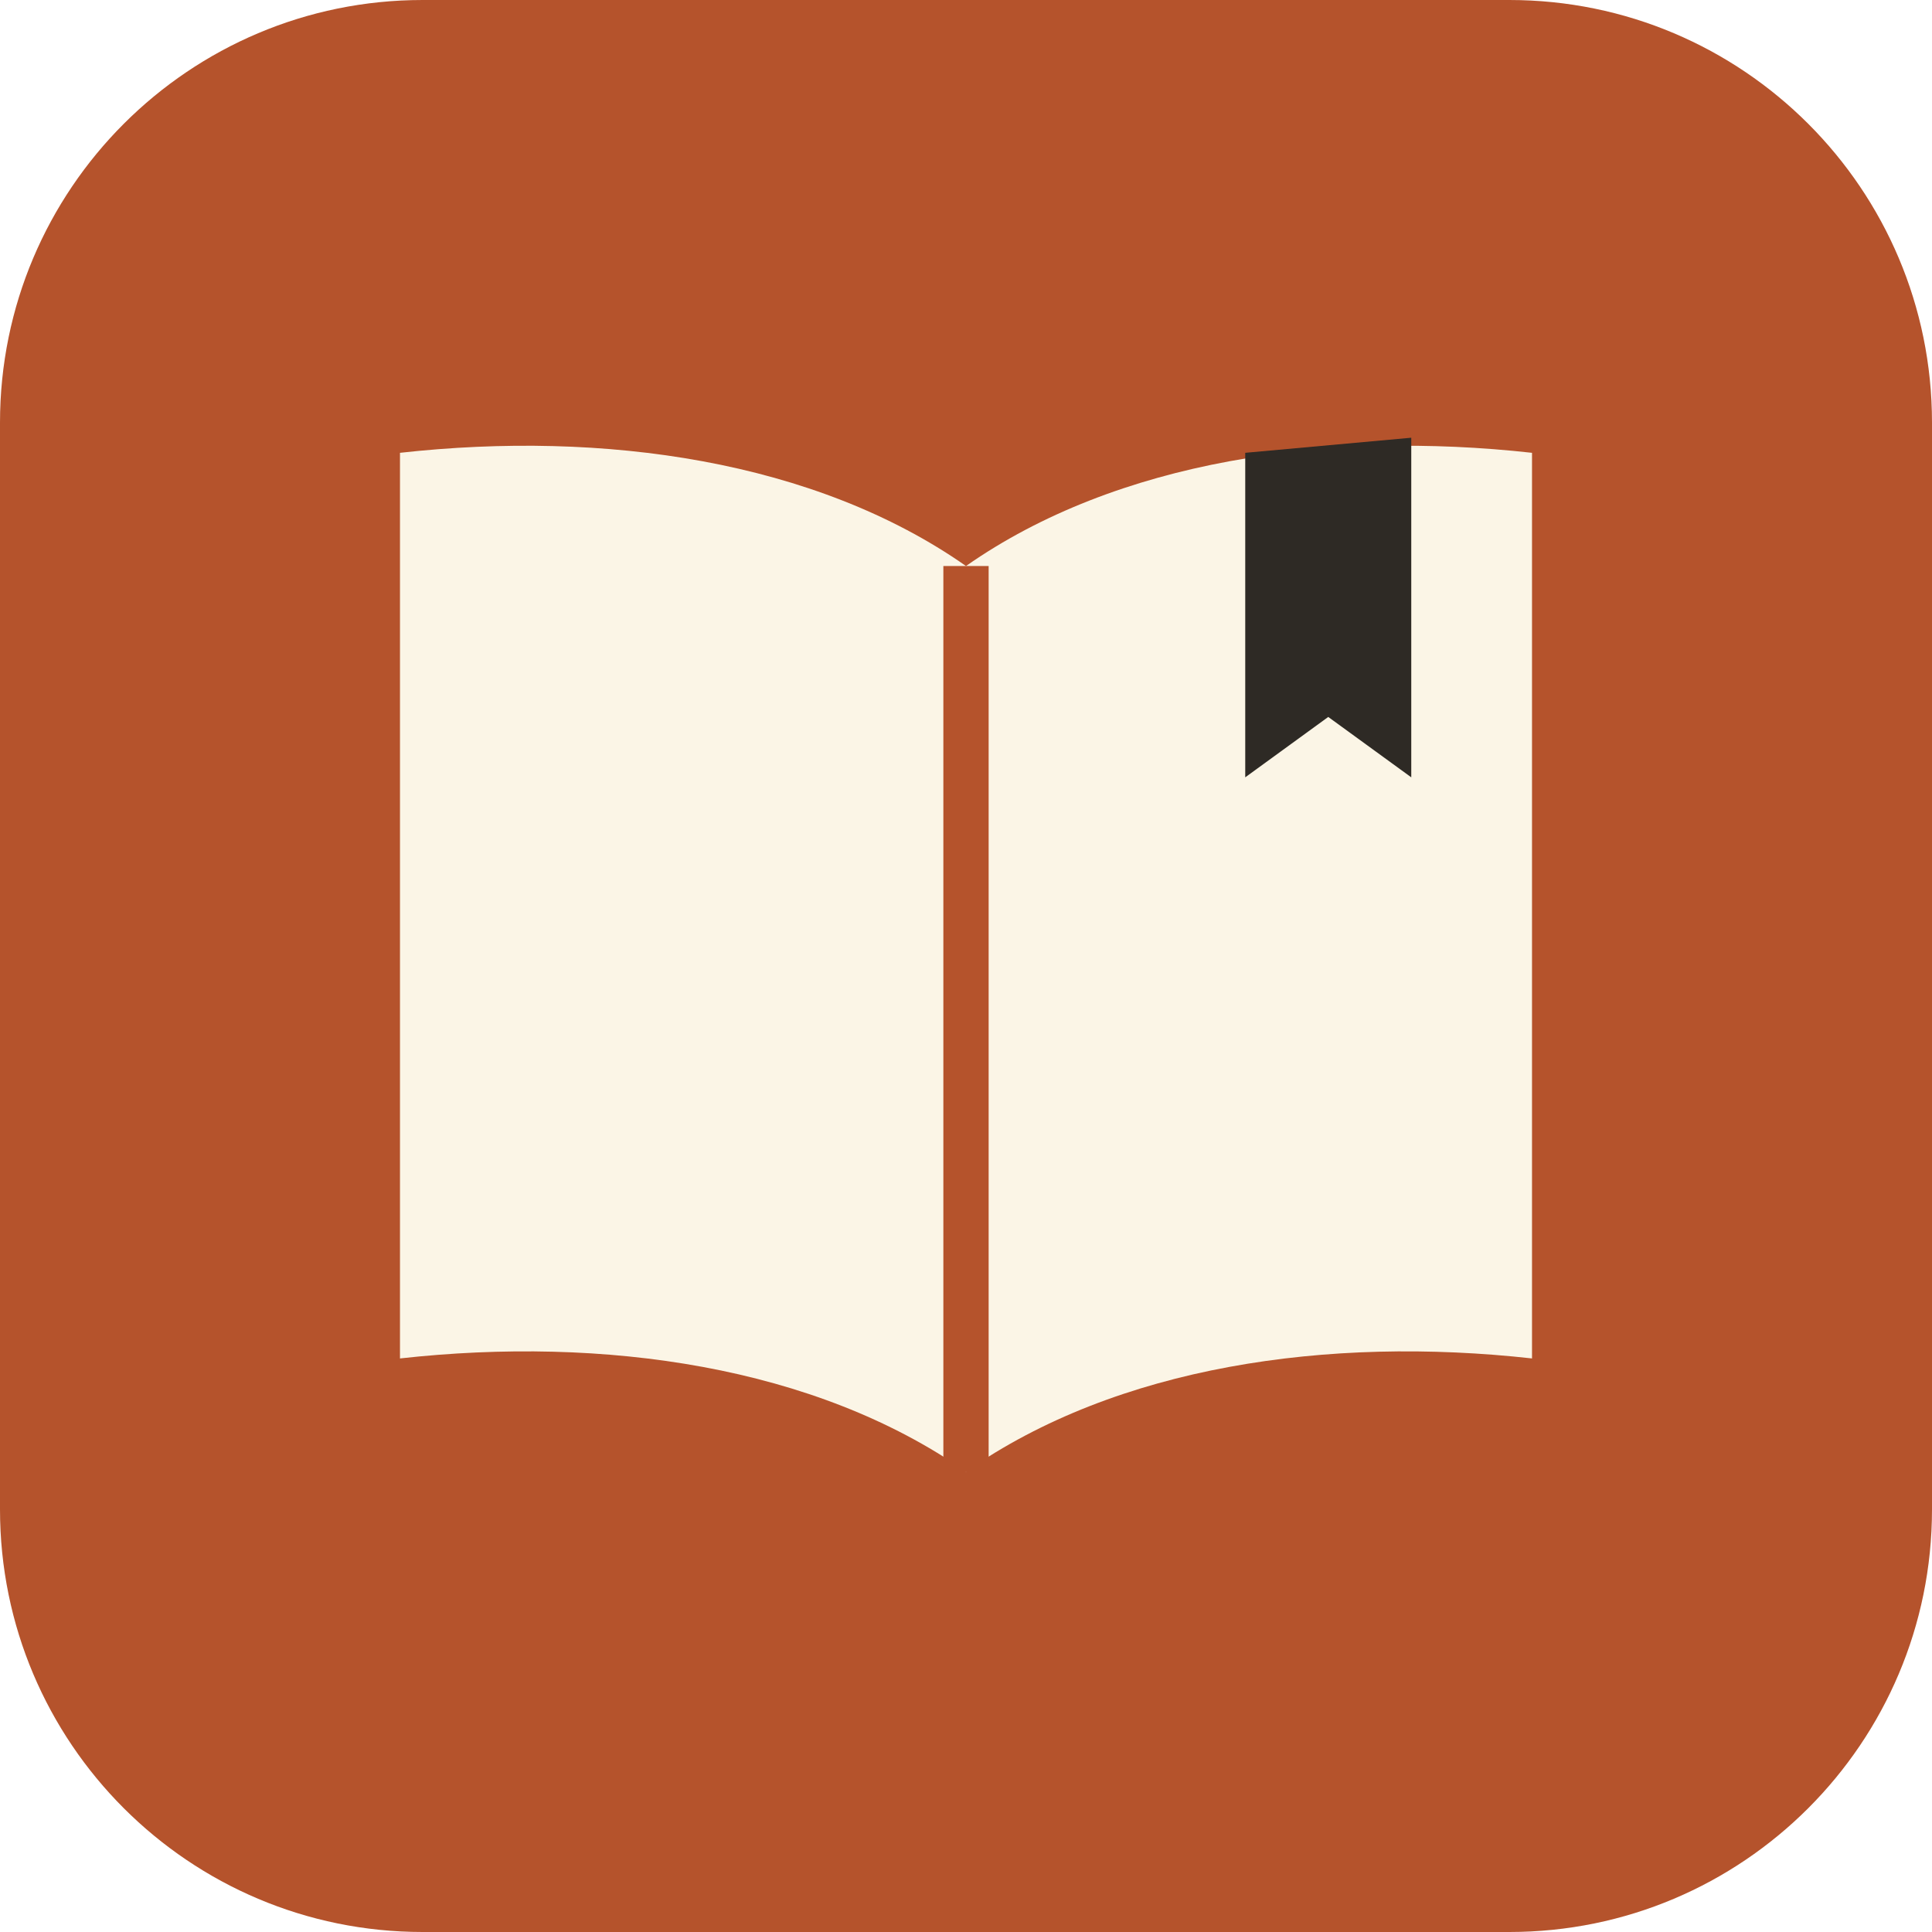
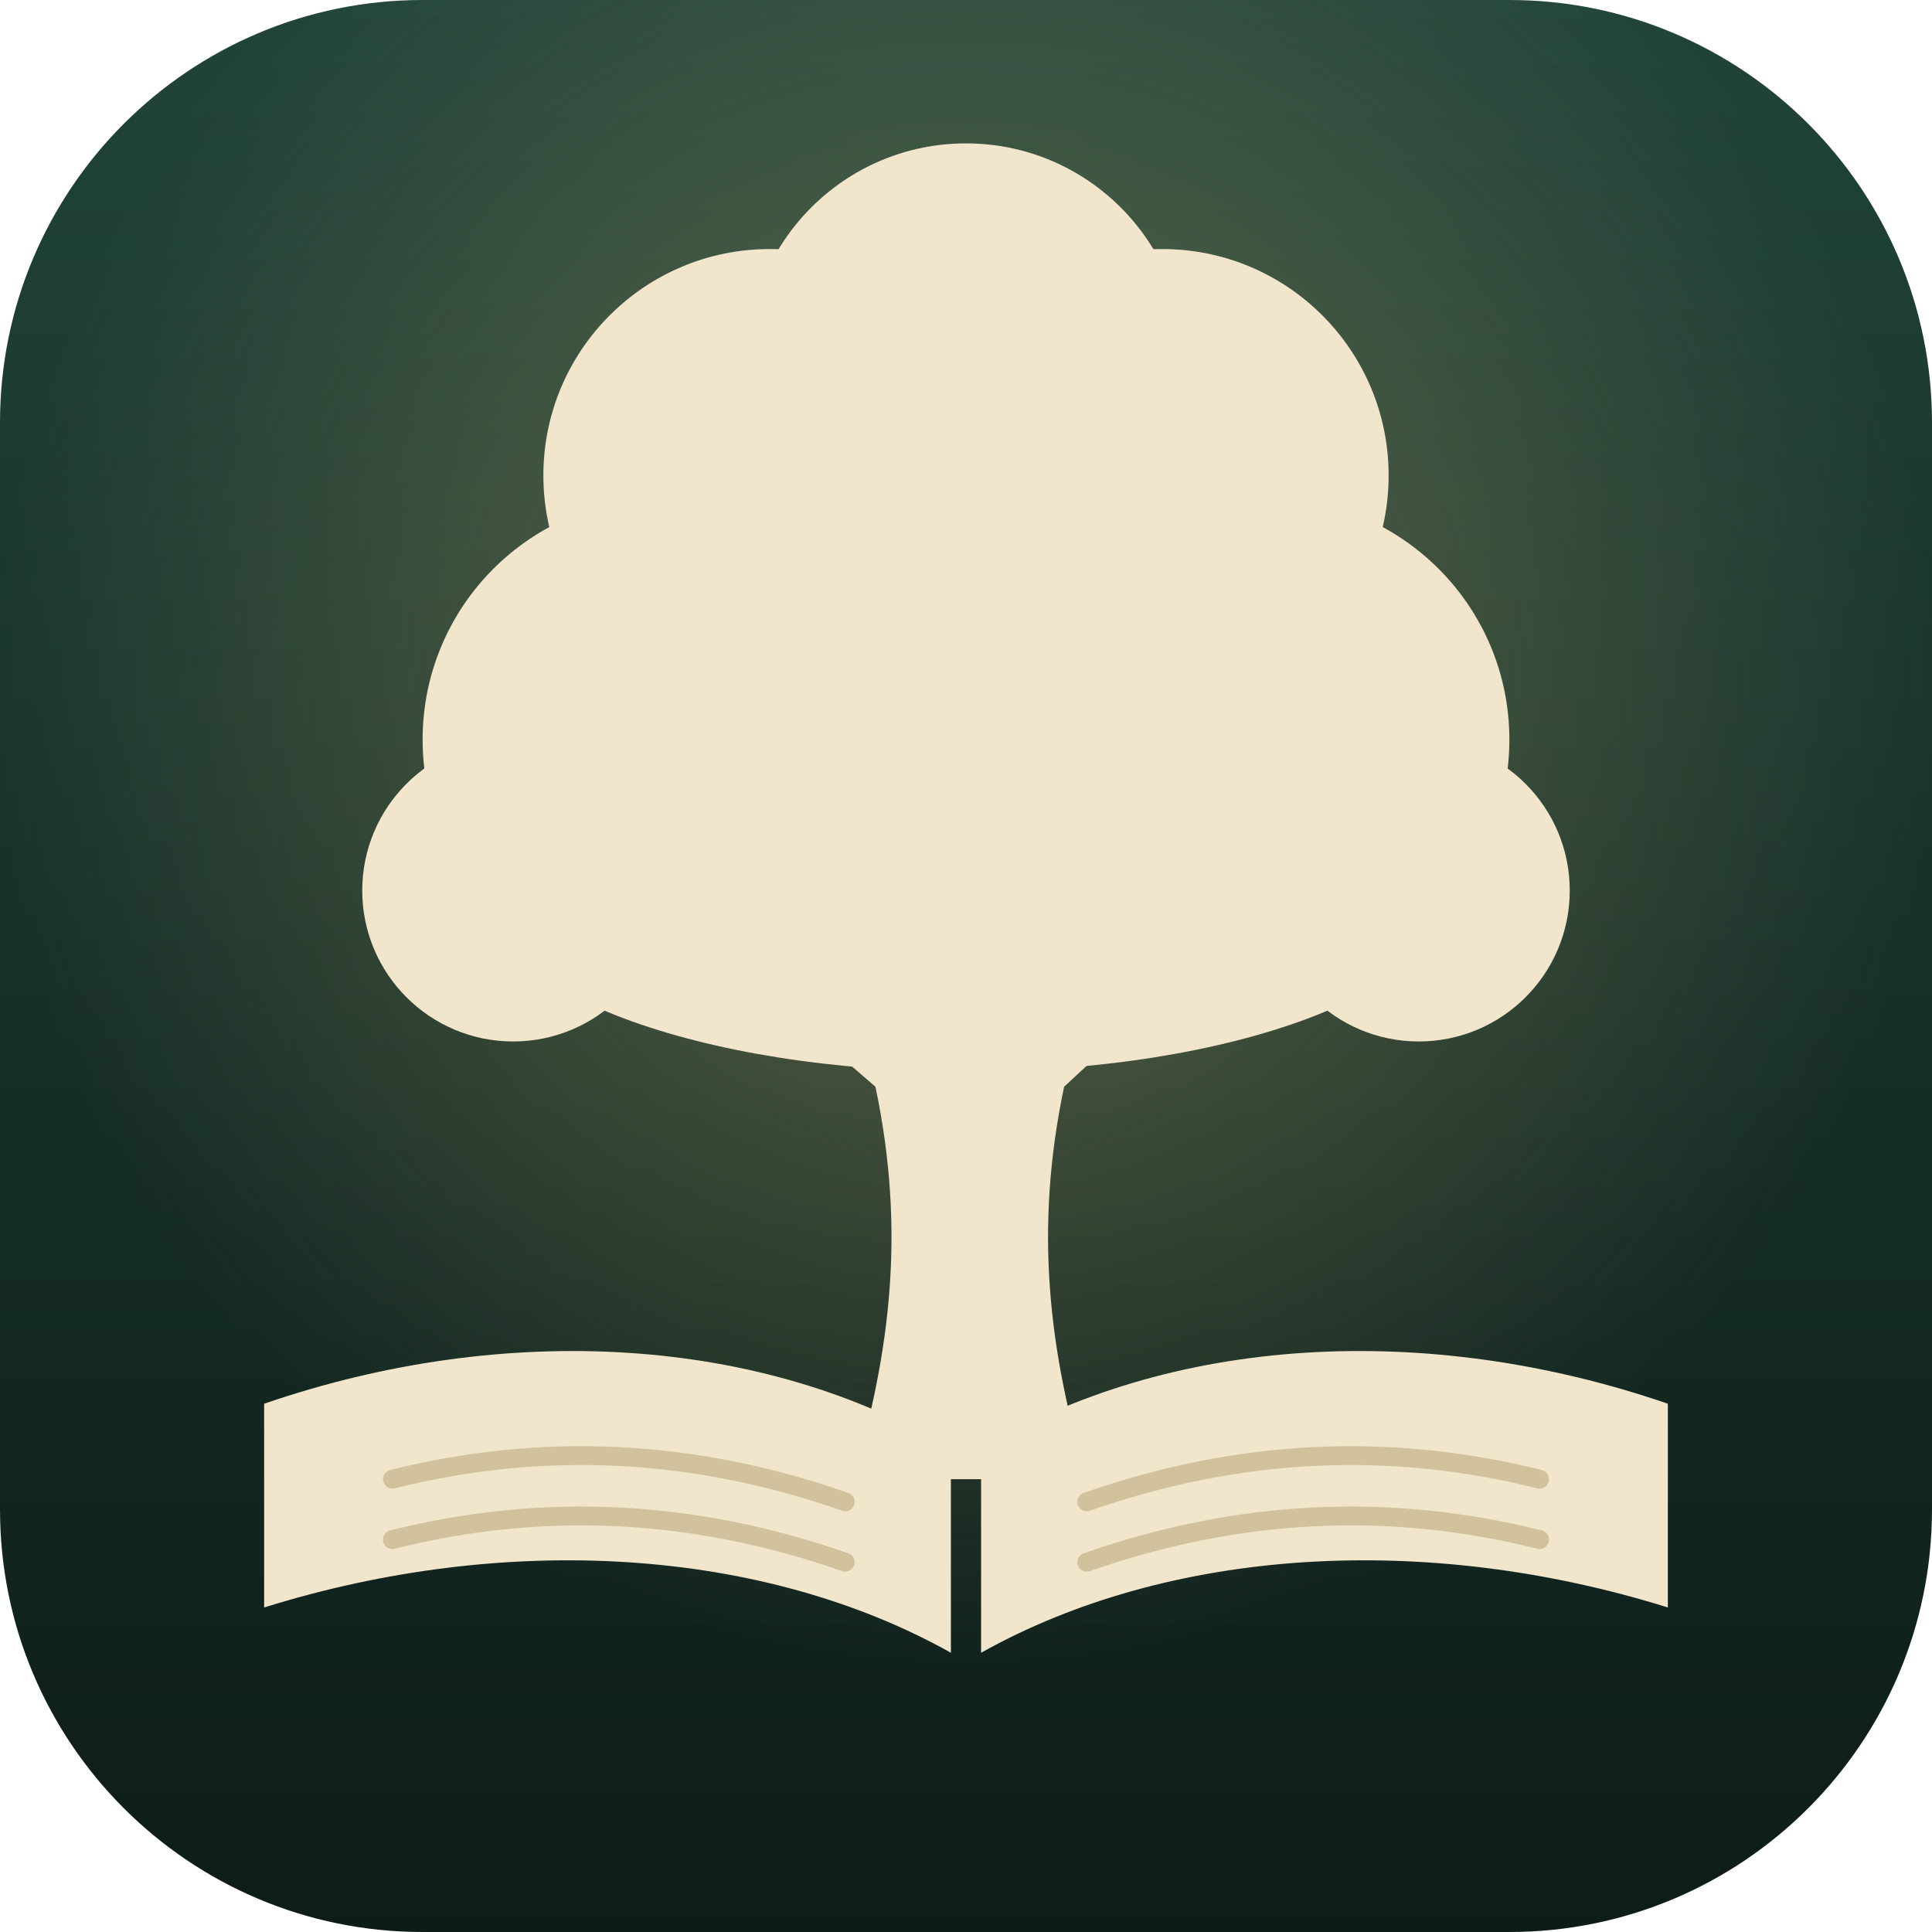
<svg xmlns="http://www.w3.org/2000/svg" viewBox="0 0 512 512">
-   <rect width="512" height="512" rx="112" fill="#b5532c" />
-   <path d="M256 150c-40-28-96-36-150-30v240c54-6 110 2 150 30 40-28 96-36 150-30V120c-54-6-110 2-150 30z" fill="#fbf5e6" />
-   <path d="M256 150v240" stroke="#b5532c" stroke-width="12" />
-   <path d="M330 120v86l22-16 22 16v-90" fill="#2e2a25" />
+   <defs>
+     <linearGradient id="bg" x1="0" y1="0" x2="0" y2="1">
+       <stop offset="0" stop-color="#21443a" />
+       <stop offset="1" stop-color="#0d1c18" />
+     </linearGradient>
+     <radialGradient id="glow" cx=".5" cy=".36" r=".5">
+       <stop offset="0" stop-color="#f6d68a" stop-opacity=".32" />
+       <stop offset="1" stop-color="#f6d68a" stop-opacity="0" />
+     </radialGradient>
+   </defs>
+   <rect width="512" height="512" rx="112" fill="url(#bg)" />
+   <rect width="512" height="512" rx="112" fill="url(#glow)" />
+   <g fill="#f1e6cc">
+     <circle cx="256" cy="168" r="92" />
+     <circle cx="176" cy="196" r="64" />
+     <circle cx="336" cy="196" r="64" />
+     <circle cx="204" cy="126" r="60" />
+     <circle cx="308" cy="126" r="60" />
+     <circle cx="256" cy="96" r="58" />
+     <circle cx="136" cy="236" r="40" />
+     <circle cx="376" cy="236" r="40" />
+     <ellipse cx="256" cy="236" rx="128" ry="48" />
+     <path d="M226 392c10-34 14-66 6-104l-30-26 10-10 28 20c4-14 6-24 6-34h20c0 12 2 22 8 34l26-20 10 10-28 26c-8 38-4 70 6 104z" />
+     <path d="M70 372c64-22 132-18 182 12v54c-50-28-118-32-182-12z" />
+     <path d="M442 372c-64-22-132-18-182 12v54c50-28 118-32 182-12z" />
+   </g>
+   <g fill="none" stroke="#c9b991" stroke-width="5" stroke-linecap="round" opacity=".8">
+     <path d="M104 392c40-10 80-8 120 6" />
+     <path d="M104 408c40-10 80-8 120 6" />
+     <path d="M408 392c-40-10-80-8-120 6" />
+     <path d="M408 408c-40-10-80-8-120 6" />
+   </g>
</svg>
